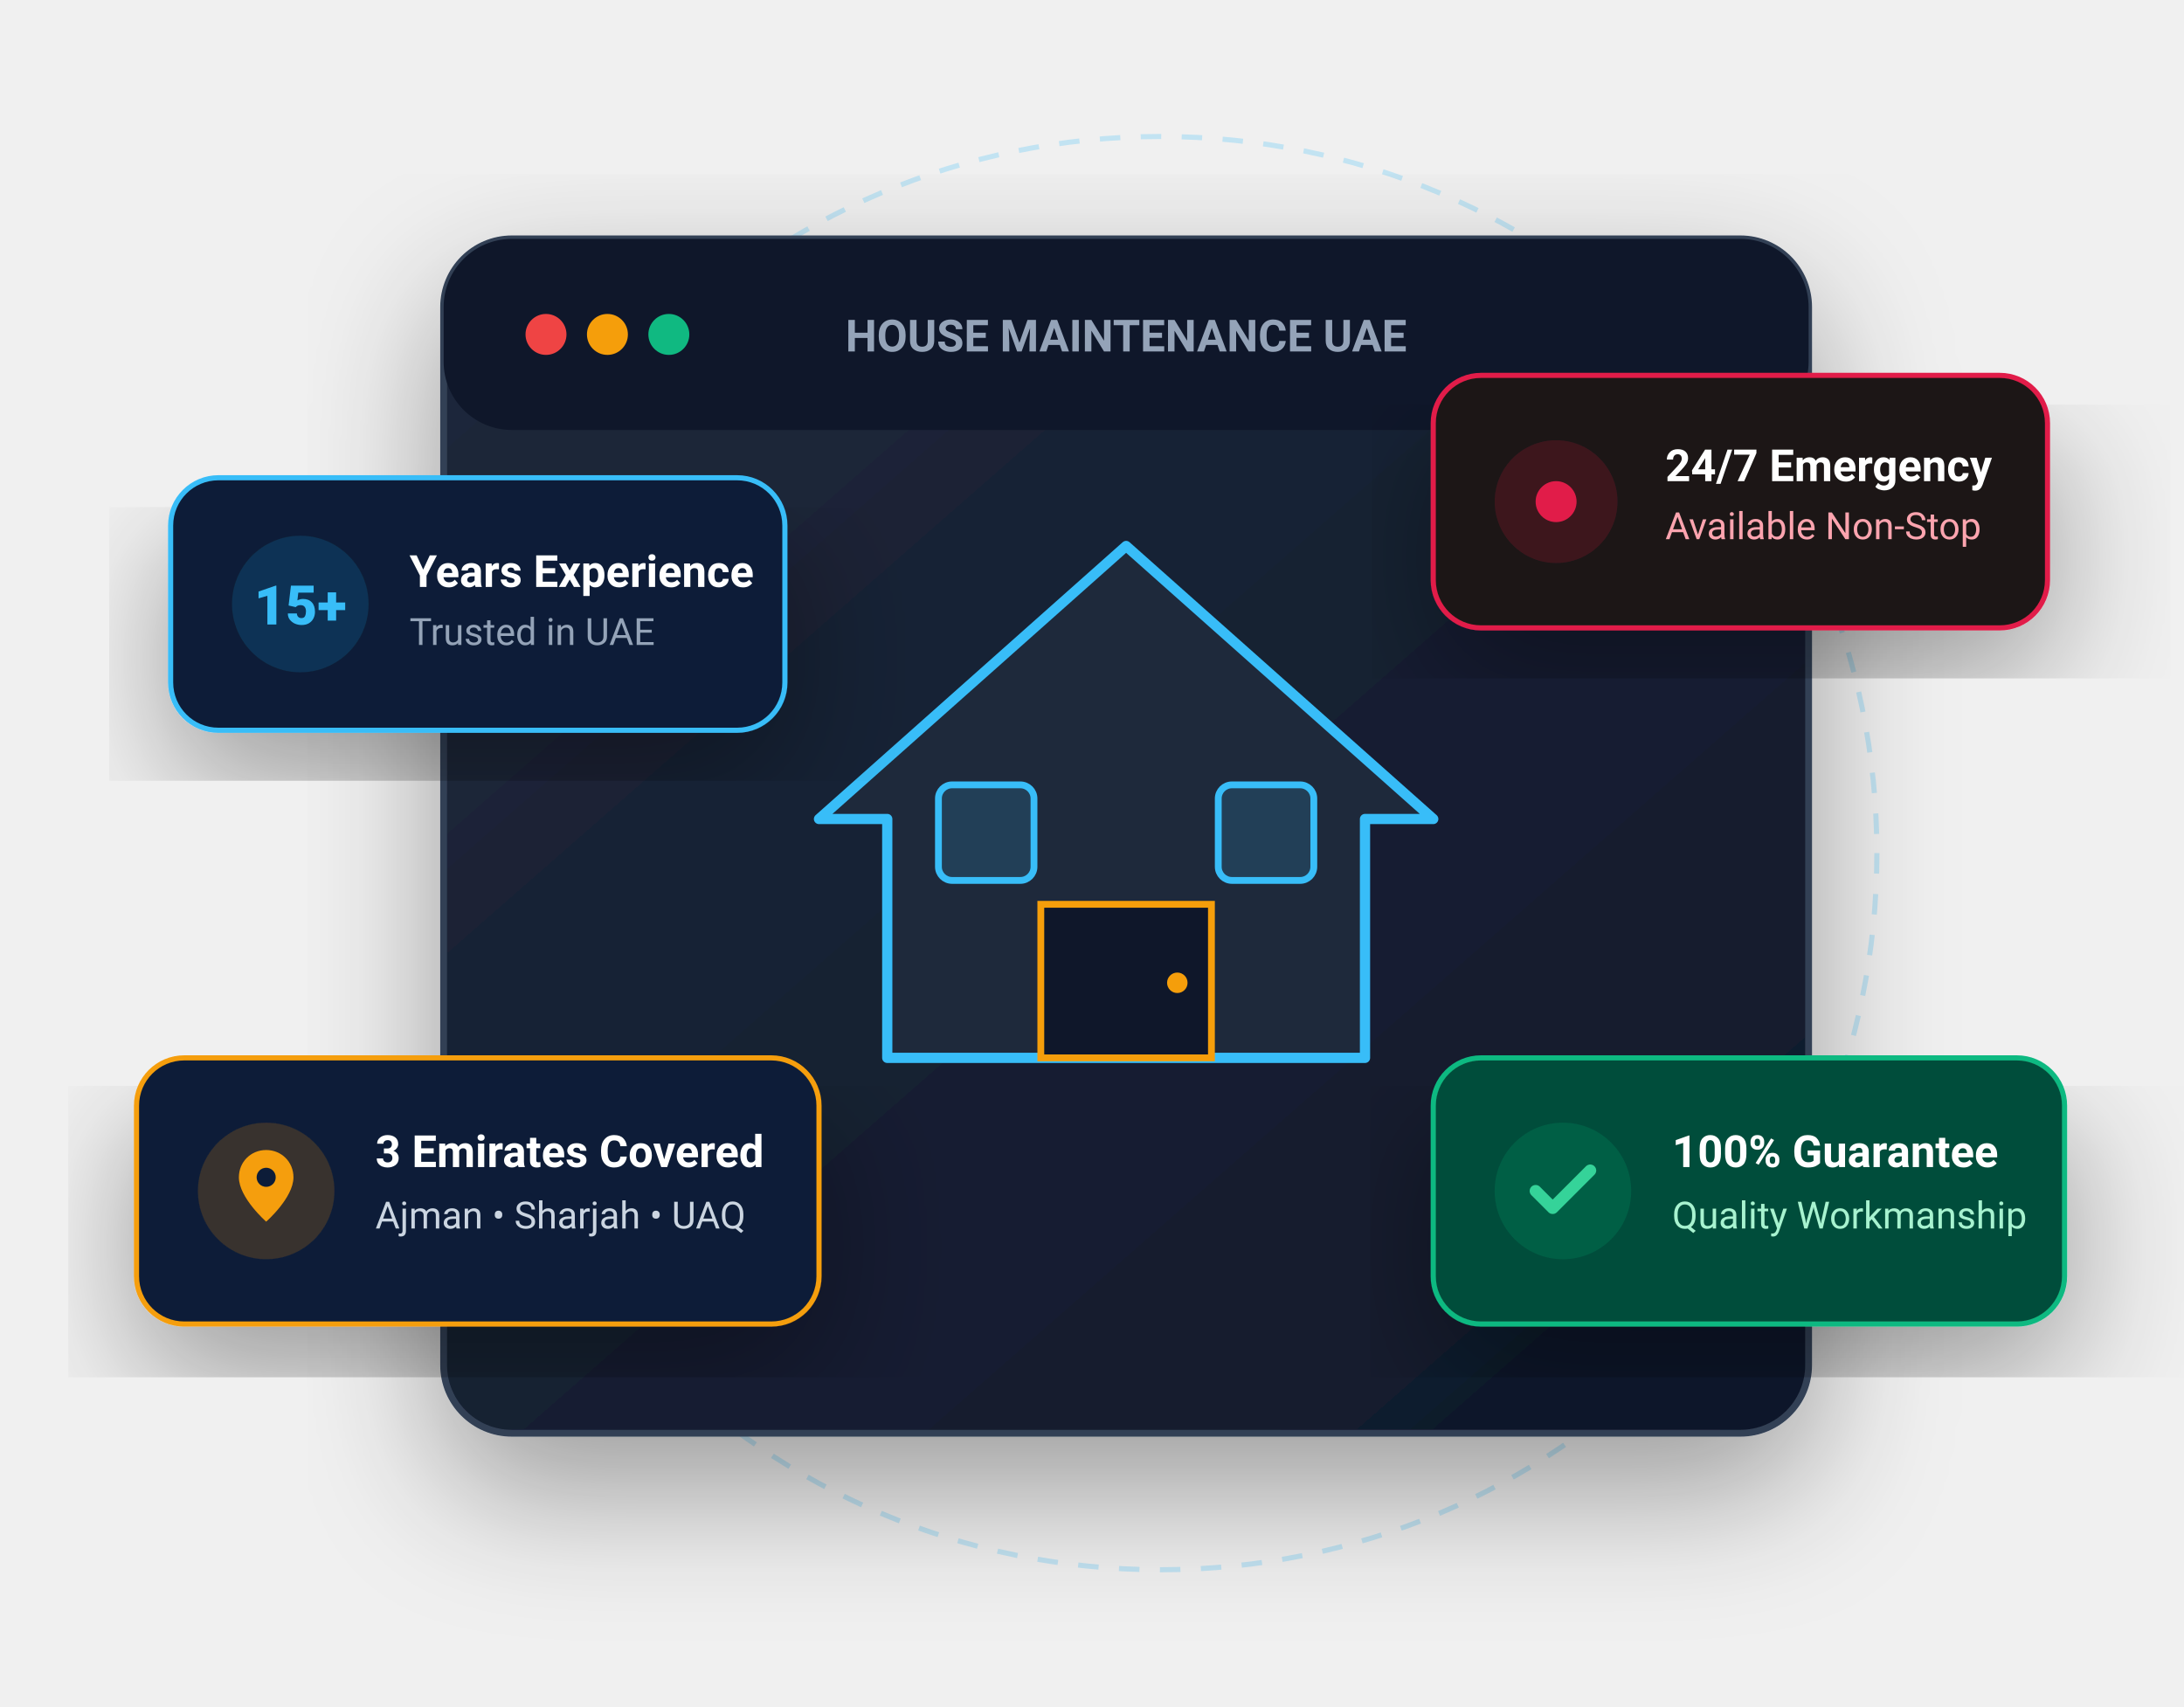
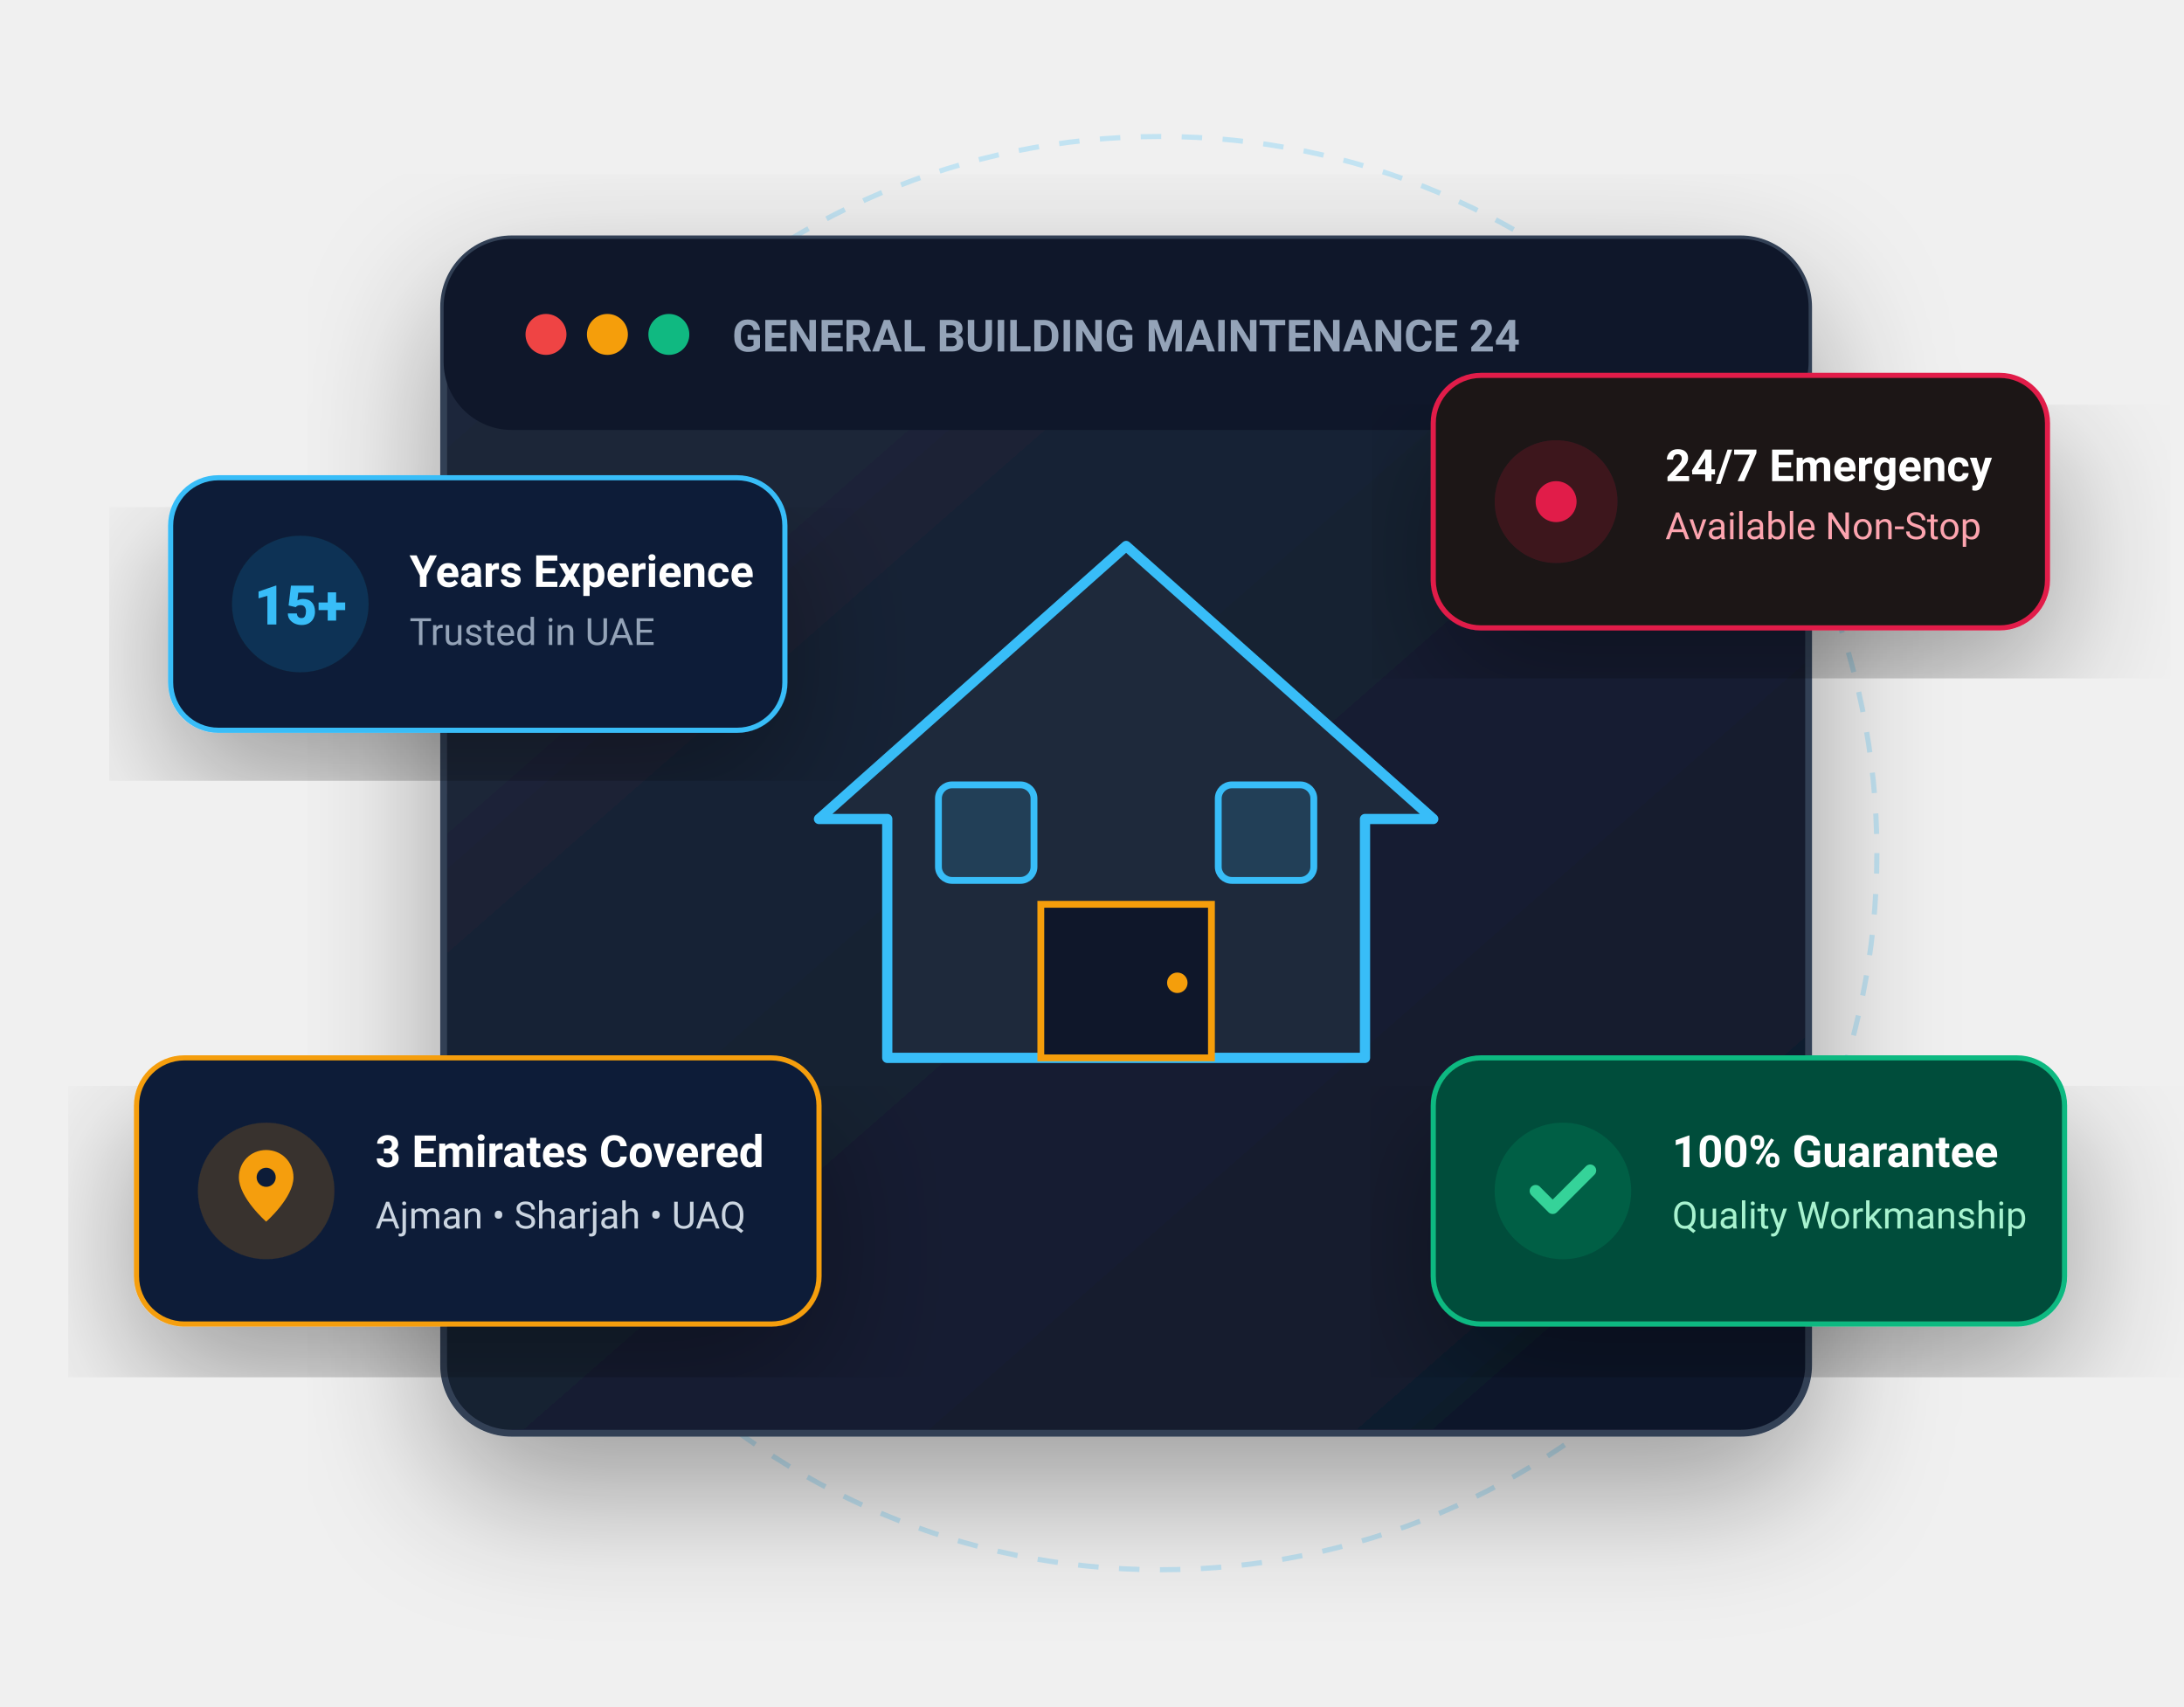
<svg xmlns="http://www.w3.org/2000/svg" viewBox="0 0 640 500" width="640" height="500">
  <defs>
    <linearGradient id="hero-grad-card" x1="0%" y1="0%" x2="100%" y2="100%">
      <stop offset="0%" stop-color="#1e293b" />
      <stop offset="100%" stop-color="#0f172a" />
    </linearGradient>
    <linearGradient id="accent-amber" x1="0%" y1="0%" x2="100%" y2="0%">
      <stop offset="0%" stop-color="#f59e0b" />
      <stop offset="100%" stop-color="#d97706" />
    </linearGradient>
    <filter id="shadow" x="-10%" y="-10%" width="130%" height="130%">
      <feDropShadow dx="0" dy="16" stdDeviation="20" flood-color="#000000" flood-opacity="0.35" />
    </filter>
  </defs>
  <circle cx="340" cy="250" r="210" fill="none" stroke="#38bdf8" stroke-width="1.5" stroke-dasharray="6 6" opacity="0.25" />
  <circle cx="340" cy="250" r="160" fill="none" stroke="#f59e0b" stroke-width="1" opacity="0.3" />
  <rect x="130" y="70" width="400" height="350" rx="20" fill="url(#hero-grad-card)" stroke="#334155" stroke-width="2" filter="url(#shadow)" />
  <rect x="130" y="70" width="400" height="56" rx="20" fill="#0f172a" />
  <circle cx="160" cy="98" r="6" fill="#ef4444" />
  <circle cx="178" cy="98" r="6" fill="#f59e0b" />
  <circle cx="196" cy="98" r="6" fill="#10b981" />
-   <text x="330" y="103" fill="#94a3b8" font-family="-apple-system, BlinkMacSystemFont, 'Segoe UI', Roboto, sans-serif" font-size="13" font-weight="600" text-anchor="middle">HOUSE MAINTENANCE UAE</text>
+   <text x="330" y="103" fill="#94a3b8" font-family="-apple-system, BlinkMacSystemFont, 'Segoe UI', Roboto, sans-serif" font-size="13" font-weight="600" text-anchor="middle">GENERAL BUILDING MAINTENANCE 24</text>
  <g transform="translate(330, 230)">
    <path d="M-90 10 L0 -70 L90 10 L70 10 L70 80 L-70 80 L-70 10 Z" fill="#1e293b" stroke="#38bdf8" stroke-width="3" stroke-linejoin="round" />
    <path d="M-25 80 L-25 35 L25 35 L25 80 Z" fill="#0f172a" stroke="#f59e0b" stroke-width="2" />
    <circle cx="15" cy="58" r="3" fill="#f59e0b" />
    <rect x="-55" y="0" width="28" height="28" rx="4" fill="#38bdf8" fill-opacity="0.15" stroke="#38bdf8" stroke-width="2" />
    <rect x="27" y="0" width="28" height="28" rx="4" fill="#38bdf8" fill-opacity="0.15" stroke="#38bdf8" stroke-width="2" />
  </g>
  <g transform="translate(50, 140)" filter="url(#shadow)">
    <rect width="180" height="74" rx="14" fill="#0f1f38" stroke="#38bdf8" stroke-width="1.5" />
    <circle cx="38" cy="37" r="20" fill="#0284c7" fill-opacity="0.2" />
    <text x="38" y="43" fill="#38bdf8" font-family="-apple-system, BlinkMacSystemFont, 'Segoe UI', Roboto, sans-serif" font-size="16" font-weight="800" text-anchor="middle">15+</text>
    <text x="70" y="32" fill="#ffffff" font-family="-apple-system, BlinkMacSystemFont, 'Segoe UI', Roboto, sans-serif" font-size="13" font-weight="700">Years Experience</text>
    <text x="70" y="49" fill="#94a3b8" font-family="-apple-system, BlinkMacSystemFont, 'Segoe UI', Roboto, sans-serif" font-size="11">Trusted in UAE</text>
  </g>
  <g transform="translate(420, 110)" filter="url(#shadow)">
    <rect width="180" height="74" rx="14" fill="#1c1917" stroke="#e11d48" stroke-width="1.5" />
    <circle cx="36" cy="37" r="18" fill="#be123c" fill-opacity="0.2" />
    <circle cx="36" cy="37" r="6" fill="#e11d48" />
    <text x="68" y="31" fill="#ffffff" font-family="-apple-system, BlinkMacSystemFont, 'Segoe UI', Roboto, sans-serif" font-size="13" font-weight="700">24/7 Emergency</text>
    <text x="68" y="48" fill="#fda4af" font-family="-apple-system, BlinkMacSystemFont, 'Segoe UI', Roboto, sans-serif" font-size="11">Available Non-Stop</text>
  </g>
  <g transform="translate(40, 310)" filter="url(#shadow)">
    <rect width="200" height="78" rx="14" fill="#0f1f38" stroke="#f59e0b" stroke-width="1.5" />
    <circle cx="38" cy="39" r="20" fill="#d97706" fill-opacity="0.2" />
    <path d="M38 27 c-4.5 0 -8 3.5 -8 8 c0 6 8 13 8 13 s8 -7 8 -13 c0 -4.5 -3.5 -8 -8 -8 z" fill="#f59e0b" />
    <circle cx="38" cy="35" r="2.8" fill="#0f1f38" />
    <text x="70" y="32" fill="#ffffff" font-family="-apple-system, BlinkMacSystemFont, 'Segoe UI', Roboto, sans-serif" font-size="13" font-weight="700">3 Emirates Covered</text>
    <text x="70" y="50" fill="#cbd5e1" font-family="-apple-system, BlinkMacSystemFont, 'Segoe UI', Roboto, sans-serif" font-size="11">Ajman • Sharjah • UAQ</text>
  </g>
  <g transform="translate(420, 310)" filter="url(#shadow)">
    <rect width="185" height="78" rx="14" fill="#064e3b" stroke="#10b981" stroke-width="1.5" />
    <circle cx="38" cy="39" r="20" fill="#047857" fill-opacity="0.4" />
    <path d="M30 39 l5 5 l11 -11" stroke="#34d399" stroke-width="3.5" fill="none" stroke-linecap="round" stroke-linejoin="round" />
    <text x="70" y="32" fill="#ffffff" font-family="-apple-system, BlinkMacSystemFont, 'Segoe UI', Roboto, sans-serif" font-size="13" font-weight="700">100% Guarantee</text>
    <text x="70" y="50" fill="#a7f3d0" font-family="-apple-system, BlinkMacSystemFont, 'Segoe UI', Roboto, sans-serif" font-size="11">Quality Workmanship</text>
  </g>
</svg>
